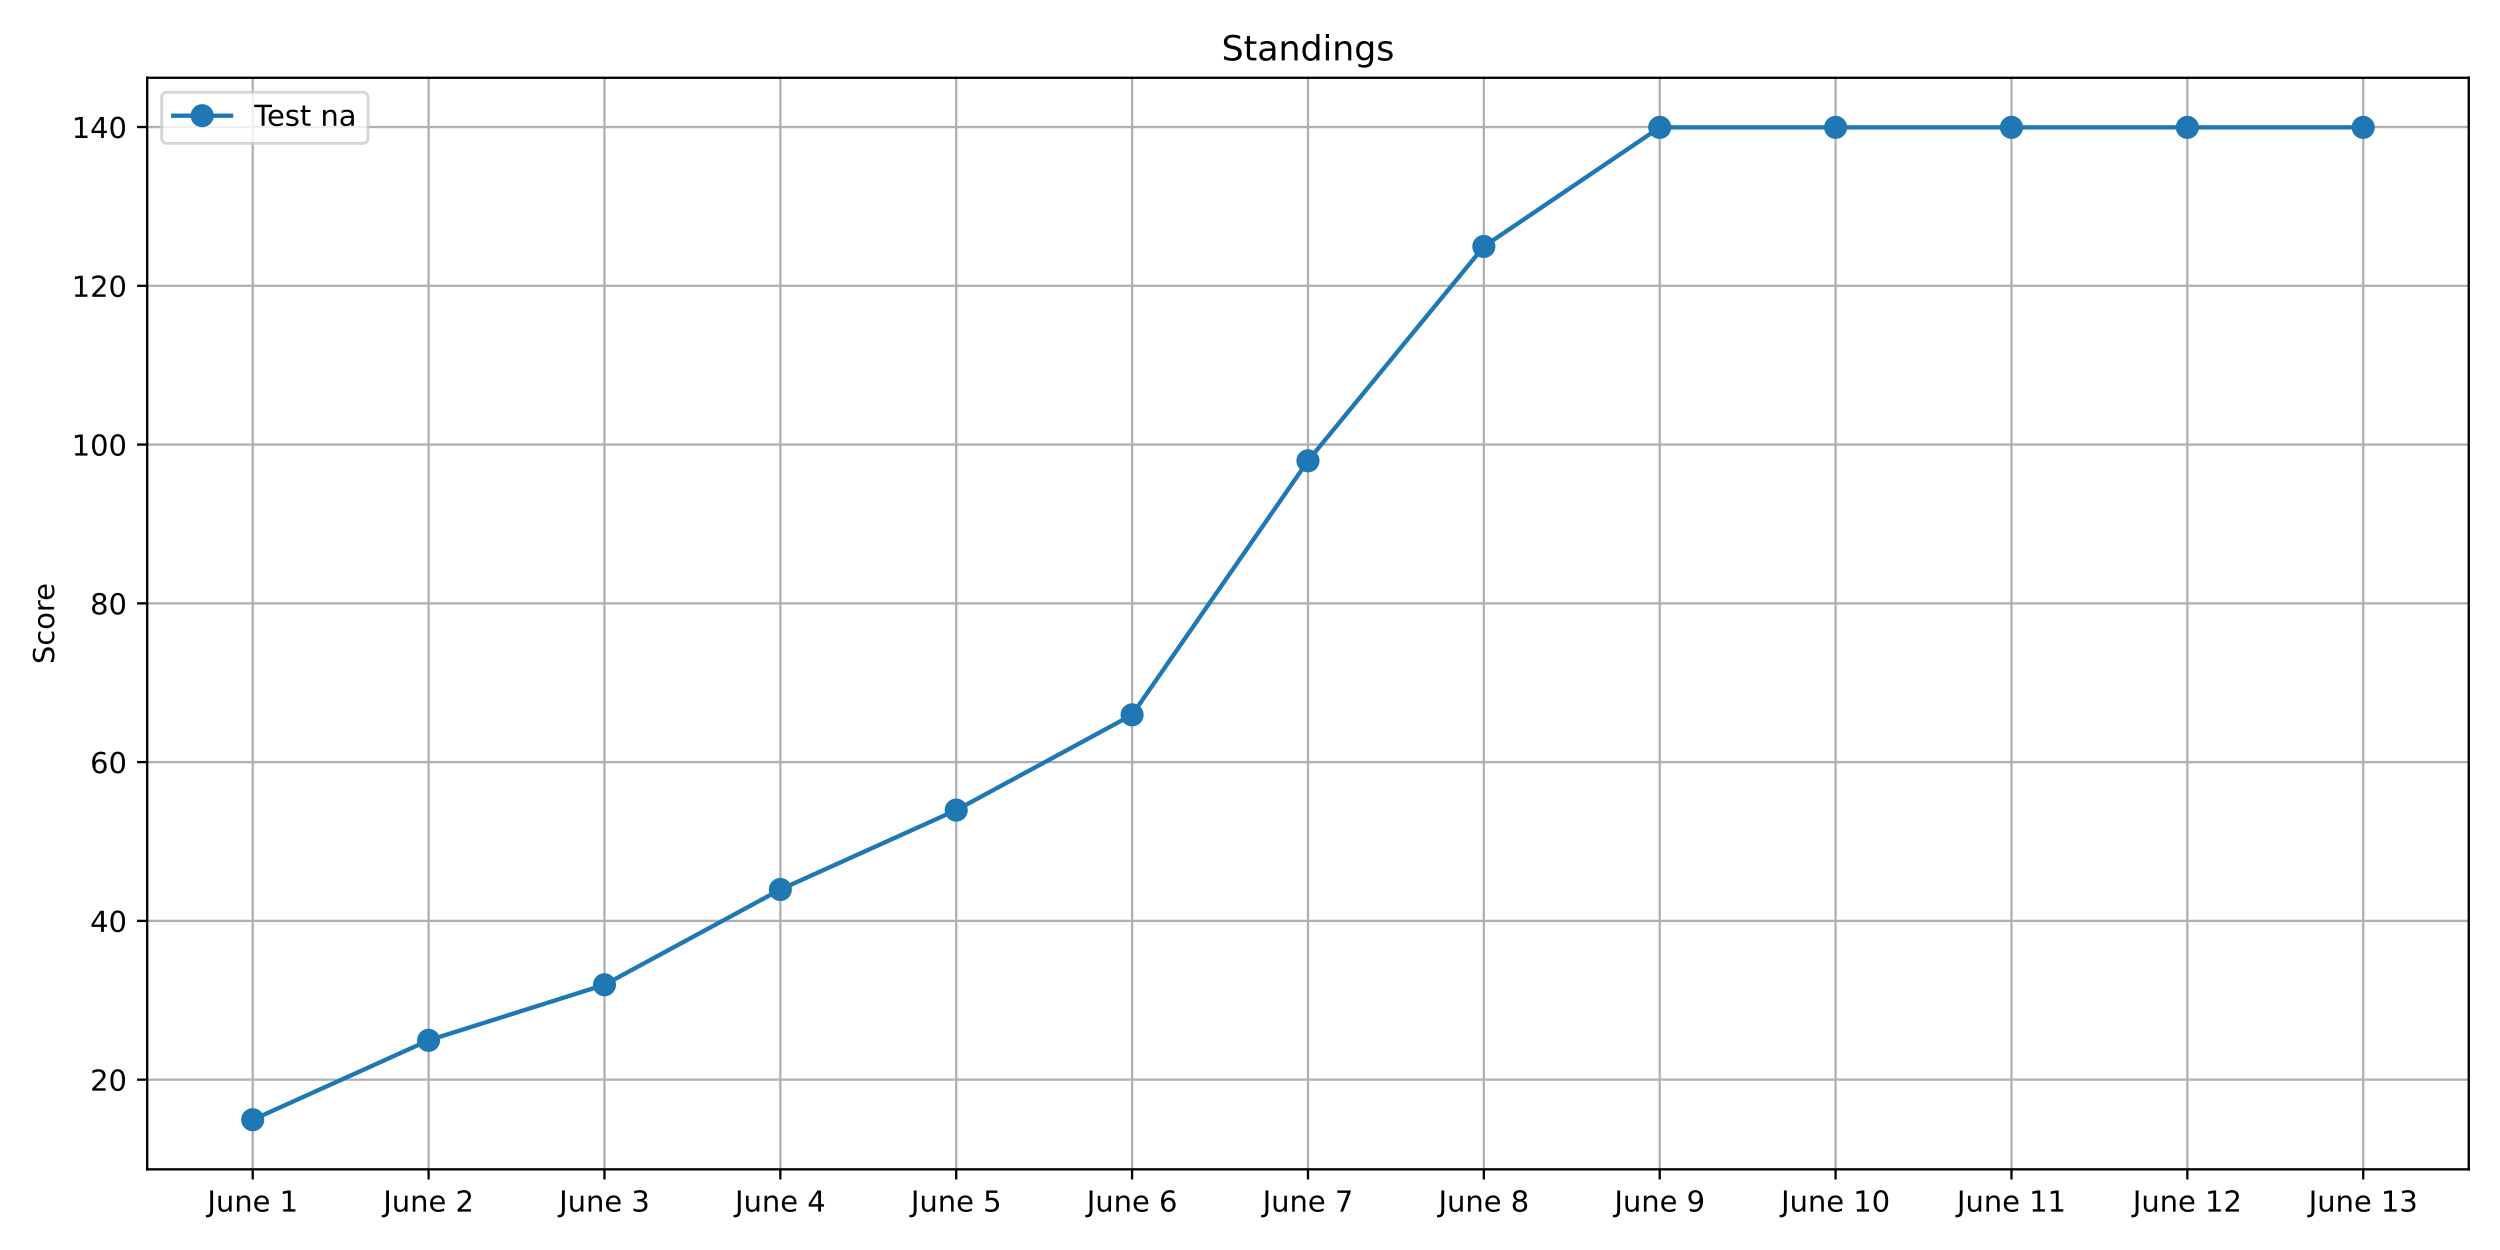
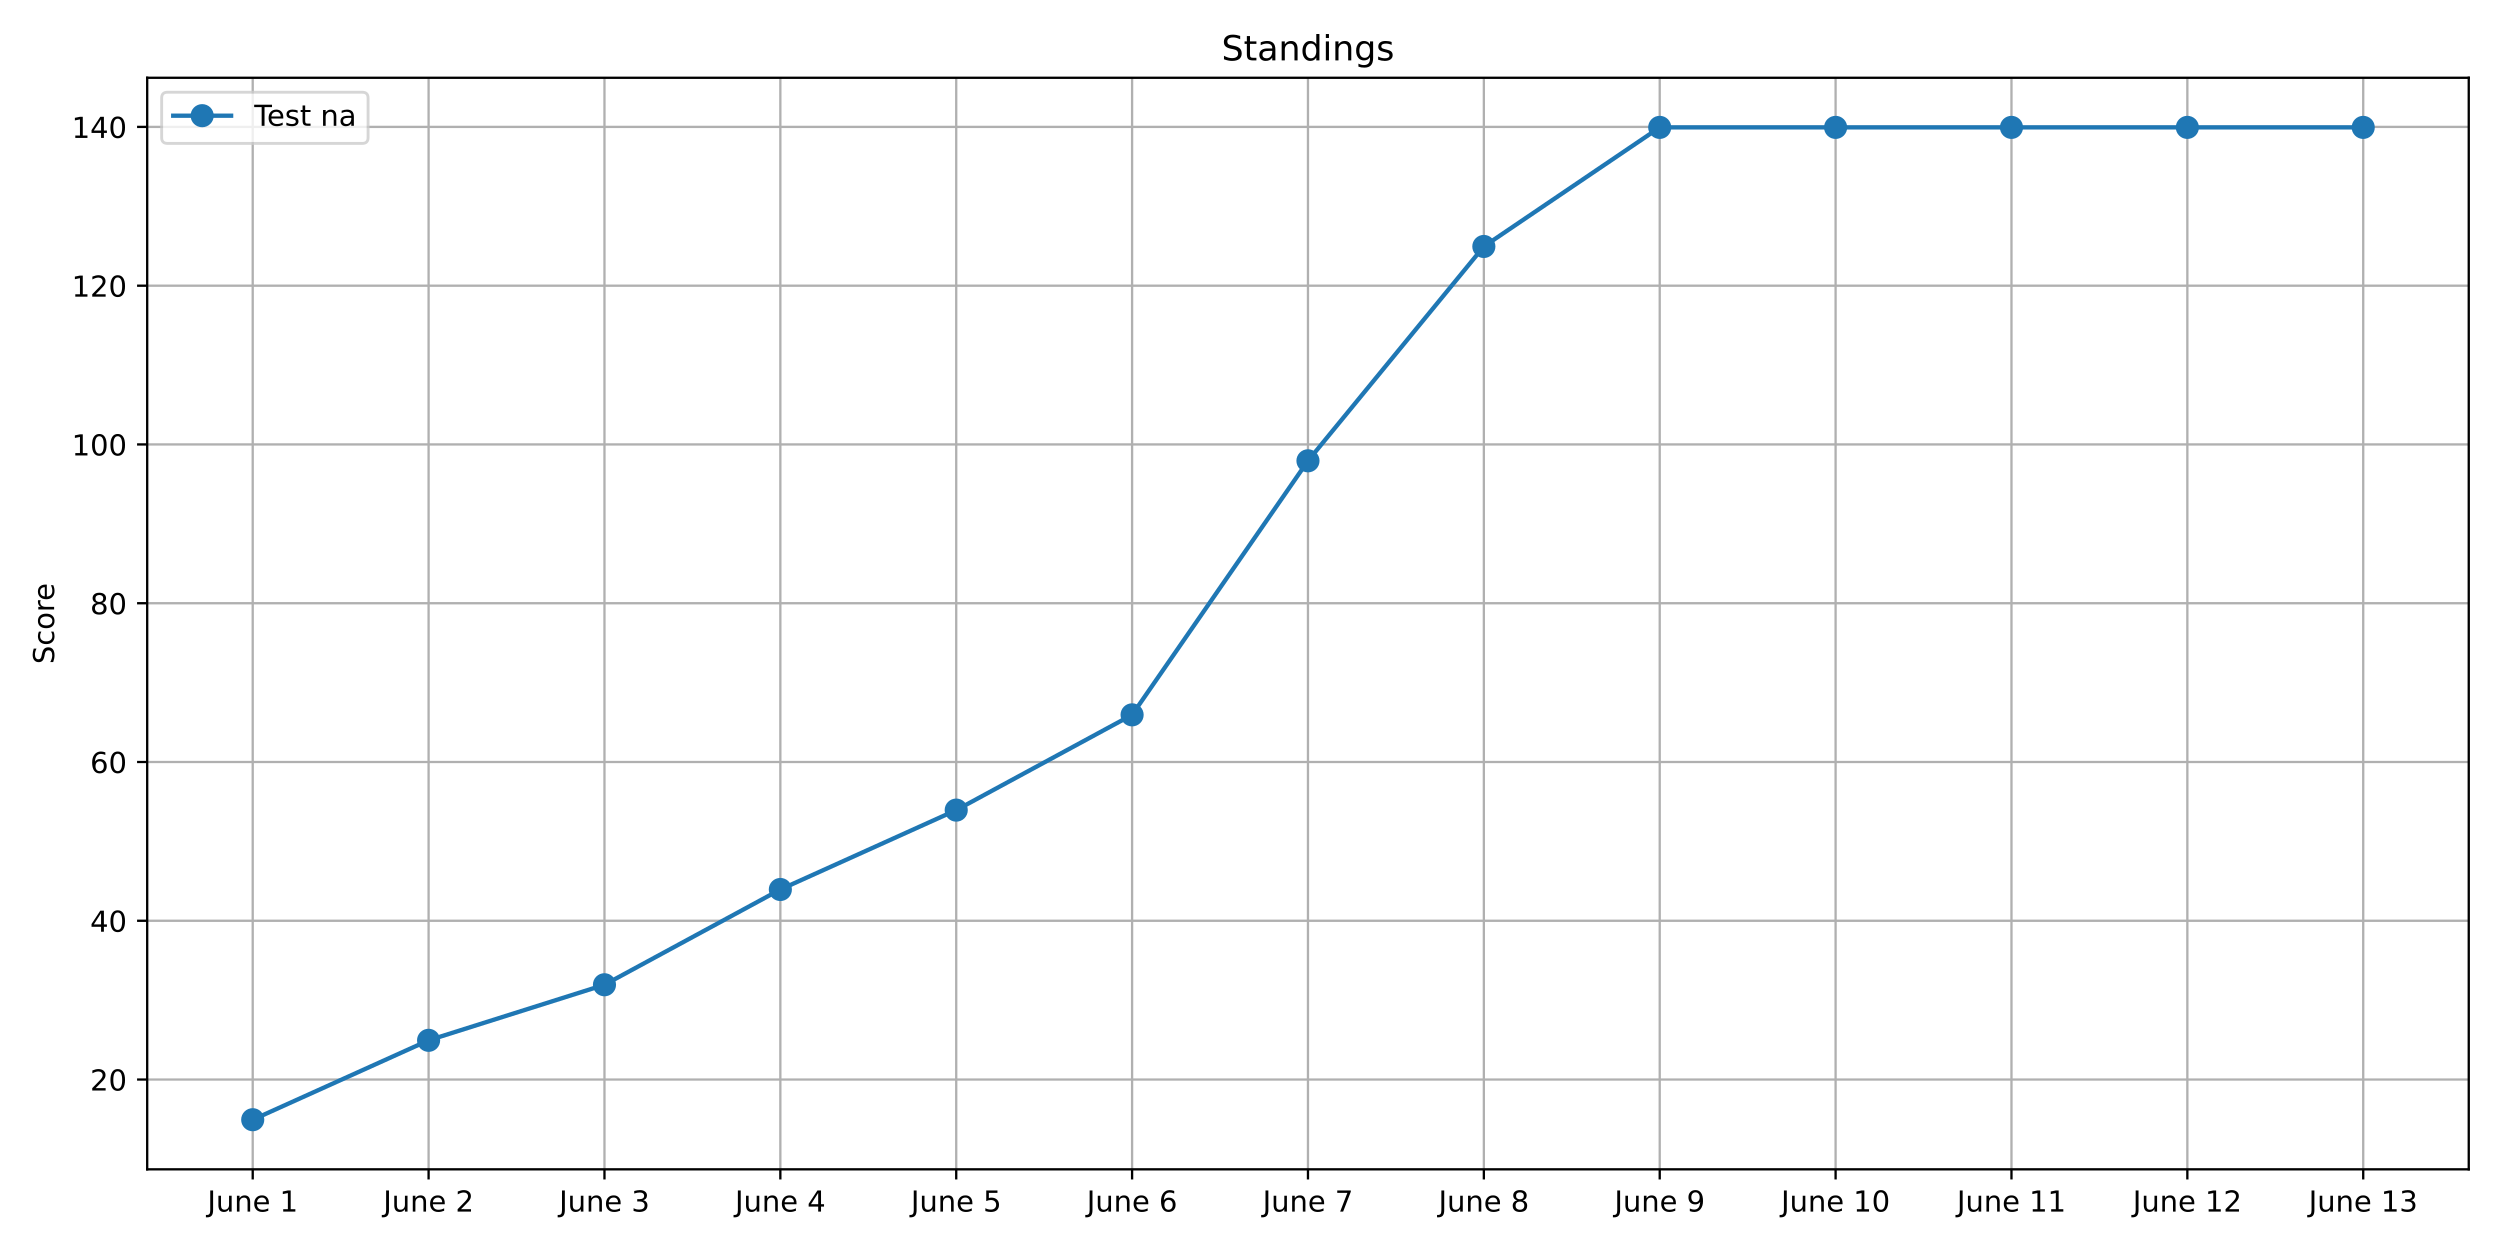
<svg xmlns="http://www.w3.org/2000/svg" xmlns:xlink="http://www.w3.org/1999/xlink" width="864pt" height="432pt" viewBox="0 0 864 432" version="1.1">
  <defs>
    <style type="text/css">*{stroke-linejoin: round; stroke-linecap: butt}</style>
  </defs>
  <g id="figure_1">
    <g id="patch_1">
      <path d="M 0 432  L 864 432  L 864 0  L 0 0  z " style="fill: #ffffff" />
    </g>
    <g id="axes_1">
      <g id="patch_2">
        <path d="M 50.87 404.12  L 853.2 404.12  L 853.2 26.88  L 50.87 26.88  z " style="fill: #ffffff" />
      </g>
      <g id="matplotlib.axis_1">
        <g id="xtick_1">
          <g id="line2d_1">
-             <path d="M 87.34 404.12  L 87.34 26.88  " clip-path="url(#pc5a11e575c)" style="fill: none; stroke: #b0b0b0; stroke-width: 0.8; stroke-linecap: square" />
+             <path d="M 87.34 404.12  L 87.34 26.88  " clip-path="url(#p97860c2695)" style="fill: none; stroke: #b0b0b0; stroke-width: 0.8; stroke-linecap: square" />
          </g>
          <g id="line2d_2">
            <defs>
-               <path id="m871cf117c6" d="M 0 0  L 0 3.5  " style="stroke: #000000; stroke-width: 0.8" />
+               <path id="m741769ce2e" d="M 0 0  L 0 3.5  " style="stroke: #000000; stroke-width: 0.8" />
            </defs>
            <g>
-               <use xlink:href="#m871cf117c6" x="87.34" y="404.12" style="stroke: #000000; stroke-width: 0.8" />
+               <use xlink:href="#m741769ce2e" x="87.34" y="404.12" style="stroke: #000000; stroke-width: 0.8" />
            </g>
          </g>
          <g id="text_1">
            <g transform="translate(71.68017 418.7184) scale(0.1 -0.1)">
              <defs>
                <path id="DejaVuSans-4a" d="M 628 4666  L 1259 4666  L 1259 325  Q 1259 -519 939 -900  Q 619 -1281 -91 -1281  L -331 -1281  L -331 -750  L -134 -750  Q 284 -750 456 -515  Q 628 -281 628 325  L 628 4666  z " transform="scale(0.015625)" />
                <path id="DejaVuSans-75" d="M 544 1381  L 544 3500  L 1119 3500  L 1119 1403  Q 1119 906 1312 657  Q 1506 409 1894 409  Q 2359 409 2629 706  Q 2900 1003 2900 1516  L 2900 3500  L 3475 3500  L 3475 0  L 2900 0  L 2900 538  Q 2691 219 2414 64  Q 2138 -91 1772 -91  Q 1169 -91 856 284  Q 544 659 544 1381  z M 1991 3584  L 1991 3584  z " transform="scale(0.015625)" />
                <path id="DejaVuSans-6e" d="M 3513 2113  L 3513 0  L 2938 0  L 2938 2094  Q 2938 2591 2744 2837  Q 2550 3084 2163 3084  Q 1697 3084 1428 2787  Q 1159 2491 1159 1978  L 1159 0  L 581 0  L 581 3500  L 1159 3500  L 1159 2956  Q 1366 3272 1645 3428  Q 1925 3584 2291 3584  Q 2894 3584 3203 3211  Q 3513 2838 3513 2113  z " transform="scale(0.015625)" />
                <path id="DejaVuSans-65" d="M 3597 1894  L 3597 1613  L 953 1613  Q 991 1019 1311 708  Q 1631 397 2203 397  Q 2534 397 2845 478  Q 3156 559 3463 722  L 3463 178  Q 3153 47 2828 -22  Q 2503 -91 2169 -91  Q 1331 -91 842 396  Q 353 884 353 1716  Q 353 2575 817 3079  Q 1281 3584 2069 3584  Q 2775 3584 3186 3129  Q 3597 2675 3597 1894  z M 3022 2063  Q 3016 2534 2758 2815  Q 2500 3097 2075 3097  Q 1594 3097 1305 2825  Q 1016 2553 972 2059  L 3022 2063  z " transform="scale(0.015625)" />
                <path id="DejaVuSans-20" transform="scale(0.015625)" />
                <path id="DejaVuSans-31" d="M 794 531  L 1825 531  L 1825 4091  L 703 3866  L 703 4441  L 1819 4666  L 2450 4666  L 2450 531  L 3481 531  L 3481 0  L 794 0  L 794 531  z " transform="scale(0.015625)" />
              </defs>
              <use xlink:href="#DejaVuSans-4a" />
              <use xlink:href="#DejaVuSans-75" x="29.492" />
              <use xlink:href="#DejaVuSans-6e" x="92.871" />
              <use xlink:href="#DejaVuSans-65" x="156.25" />
              <use xlink:href="#DejaVuSans-20" x="217.773" />
              <use xlink:href="#DejaVuSans-31" x="249.561" />
            </g>
          </g>
        </g>
        <g id="xtick_2">
          <g id="line2d_3">
-             <path d="M 148.122 404.12  L 148.122 26.88  " clip-path="url(#pc5a11e575c)" style="fill: none; stroke: #b0b0b0; stroke-width: 0.8; stroke-linecap: square" />
+             <path d="M 148.122 404.12  L 148.122 26.88  " clip-path="url(#p97860c2695)" style="fill: none; stroke: #b0b0b0; stroke-width: 0.8; stroke-linecap: square" />
          </g>
          <g id="line2d_4">
            <g>
-               <use xlink:href="#m871cf117c6" x="148.122" y="404.12" style="stroke: #000000; stroke-width: 0.8" />
+               <use xlink:href="#m741769ce2e" x="148.122" y="404.12" style="stroke: #000000; stroke-width: 0.8" />
            </g>
          </g>
          <g id="text_2">
            <g transform="translate(132.4627 418.7184) scale(0.1 -0.1)">
              <defs>
                <path id="DejaVuSans-32" d="M 1228 531  L 3431 531  L 3431 0  L 469 0  L 469 531  Q 828 903 1448 1529  Q 2069 2156 2228 2338  Q 2531 2678 2651 2914  Q 2772 3150 2772 3378  Q 2772 3750 2511 3984  Q 2250 4219 1831 4219  Q 1534 4219 1204 4116  Q 875 4013 500 3803  L 500 4441  Q 881 4594 1212 4672  Q 1544 4750 1819 4750  Q 2544 4750 2975 4387  Q 3406 4025 3406 3419  Q 3406 3131 3298 2873  Q 3191 2616 2906 2266  Q 2828 2175 2409 1742  Q 1991 1309 1228 531  z " transform="scale(0.015625)" />
              </defs>
              <use xlink:href="#DejaVuSans-4a" />
              <use xlink:href="#DejaVuSans-75" x="29.492" />
              <use xlink:href="#DejaVuSans-6e" x="92.871" />
              <use xlink:href="#DejaVuSans-65" x="156.25" />
              <use xlink:href="#DejaVuSans-20" x="217.773" />
              <use xlink:href="#DejaVuSans-32" x="249.561" />
            </g>
          </g>
        </g>
        <g id="xtick_3">
          <g id="line2d_5">
-             <path d="M 208.905 404.12  L 208.905 26.88  " clip-path="url(#pc5a11e575c)" style="fill: none; stroke: #b0b0b0; stroke-width: 0.8; stroke-linecap: square" />
+             <path d="M 208.905 404.12  L 208.905 26.88  " clip-path="url(#p97860c2695)" style="fill: none; stroke: #b0b0b0; stroke-width: 0.8; stroke-linecap: square" />
          </g>
          <g id="line2d_6">
            <g>
-               <use xlink:href="#m871cf117c6" x="208.905" y="404.12" style="stroke: #000000; stroke-width: 0.8" />
+               <use xlink:href="#m741769ce2e" x="208.905" y="404.12" style="stroke: #000000; stroke-width: 0.8" />
            </g>
          </g>
          <g id="text_3">
            <g transform="translate(193.2453 418.7184) scale(0.1 -0.1)">
              <defs>
                <path id="DejaVuSans-33" d="M 2597 2516  Q 3050 2419 3304 2112  Q 3559 1806 3559 1356  Q 3559 666 3084 287  Q 2609 -91 1734 -91  Q 1441 -91 1130 -33  Q 819 25 488 141  L 488 750  Q 750 597 1062 519  Q 1375 441 1716 441  Q 2309 441 2620 675  Q 2931 909 2931 1356  Q 2931 1769 2642 2001  Q 2353 2234 1838 2234  L 1294 2234  L 1294 2753  L 1863 2753  Q 2328 2753 2575 2939  Q 2822 3125 2822 3475  Q 2822 3834 2567 4026  Q 2313 4219 1838 4219  Q 1578 4219 1281 4162  Q 984 4106 628 3988  L 628 4550  Q 988 4650 1302 4700  Q 1616 4750 1894 4750  Q 2613 4750 3031 4423  Q 3450 4097 3450 3541  Q 3450 3153 3228 2886  Q 3006 2619 2597 2516  z " transform="scale(0.015625)" />
              </defs>
              <use xlink:href="#DejaVuSans-4a" />
              <use xlink:href="#DejaVuSans-75" x="29.492" />
              <use xlink:href="#DejaVuSans-6e" x="92.871" />
              <use xlink:href="#DejaVuSans-65" x="156.25" />
              <use xlink:href="#DejaVuSans-20" x="217.773" />
              <use xlink:href="#DejaVuSans-33" x="249.561" />
            </g>
          </g>
        </g>
        <g id="xtick_4">
          <g id="line2d_7">
-             <path d="M 269.687 404.12  L 269.687 26.88  " clip-path="url(#pc5a11e575c)" style="fill: none; stroke: #b0b0b0; stroke-width: 0.8; stroke-linecap: square" />
+             <path d="M 269.687 404.12  L 269.687 26.88  " clip-path="url(#p97860c2695)" style="fill: none; stroke: #b0b0b0; stroke-width: 0.8; stroke-linecap: square" />
          </g>
          <g id="line2d_8">
            <g>
-               <use xlink:href="#m871cf117c6" x="269.687" y="404.12" style="stroke: #000000; stroke-width: 0.8" />
+               <use xlink:href="#m741769ce2e" x="269.687" y="404.12" style="stroke: #000000; stroke-width: 0.8" />
            </g>
          </g>
          <g id="text_4">
            <g transform="translate(254.0279 418.7184) scale(0.1 -0.1)">
              <defs>
                <path id="DejaVuSans-34" d="M 2419 4116  L 825 1625  L 2419 1625  L 2419 4116  z M 2253 4666  L 3047 4666  L 3047 1625  L 3713 1625  L 3713 1100  L 3047 1100  L 3047 0  L 2419 0  L 2419 1100  L 313 1100  L 313 1709  L 2253 4666  z " transform="scale(0.015625)" />
              </defs>
              <use xlink:href="#DejaVuSans-4a" />
              <use xlink:href="#DejaVuSans-75" x="29.492" />
              <use xlink:href="#DejaVuSans-6e" x="92.871" />
              <use xlink:href="#DejaVuSans-65" x="156.25" />
              <use xlink:href="#DejaVuSans-20" x="217.773" />
              <use xlink:href="#DejaVuSans-34" x="249.561" />
            </g>
          </g>
        </g>
        <g id="xtick_5">
          <g id="line2d_9">
-             <path d="M 330.47 404.12  L 330.47 26.88  " clip-path="url(#pc5a11e575c)" style="fill: none; stroke: #b0b0b0; stroke-width: 0.8; stroke-linecap: square" />
+             <path d="M 330.47 404.12  L 330.47 26.88  " clip-path="url(#p97860c2695)" style="fill: none; stroke: #b0b0b0; stroke-width: 0.8; stroke-linecap: square" />
          </g>
          <g id="line2d_10">
            <g>
-               <use xlink:href="#m871cf117c6" x="330.47" y="404.12" style="stroke: #000000; stroke-width: 0.8" />
+               <use xlink:href="#m741769ce2e" x="330.47" y="404.12" style="stroke: #000000; stroke-width: 0.8" />
            </g>
          </g>
          <g id="text_5">
            <g transform="translate(314.8105 418.7184) scale(0.1 -0.1)">
              <defs>
                <path id="DejaVuSans-35" d="M 691 4666  L 3169 4666  L 3169 4134  L 1269 4134  L 1269 2991  Q 1406 3038 1543 3061  Q 1681 3084 1819 3084  Q 2600 3084 3056 2656  Q 3513 2228 3513 1497  Q 3513 744 3044 326  Q 2575 -91 1722 -91  Q 1428 -91 1123 -41  Q 819 9 494 109  L 494 744  Q 775 591 1075 516  Q 1375 441 1709 441  Q 2250 441 2565 725  Q 2881 1009 2881 1497  Q 2881 1984 2565 2268  Q 2250 2553 1709 2553  Q 1456 2553 1204 2497  Q 953 2441 691 2322  L 691 4666  z " transform="scale(0.015625)" />
              </defs>
              <use xlink:href="#DejaVuSans-4a" />
              <use xlink:href="#DejaVuSans-75" x="29.492" />
              <use xlink:href="#DejaVuSans-6e" x="92.871" />
              <use xlink:href="#DejaVuSans-65" x="156.25" />
              <use xlink:href="#DejaVuSans-20" x="217.773" />
              <use xlink:href="#DejaVuSans-35" x="249.561" />
            </g>
          </g>
        </g>
        <g id="xtick_6">
          <g id="line2d_11">
-             <path d="M 391.252 404.12  L 391.252 26.88  " clip-path="url(#pc5a11e575c)" style="fill: none; stroke: #b0b0b0; stroke-width: 0.8; stroke-linecap: square" />
+             <path d="M 391.252 404.12  L 391.252 26.88  " clip-path="url(#p97860c2695)" style="fill: none; stroke: #b0b0b0; stroke-width: 0.8; stroke-linecap: square" />
          </g>
          <g id="line2d_12">
            <g>
-               <use xlink:href="#m871cf117c6" x="391.252" y="404.12" style="stroke: #000000; stroke-width: 0.8" />
+               <use xlink:href="#m741769ce2e" x="391.252" y="404.12" style="stroke: #000000; stroke-width: 0.8" />
            </g>
          </g>
          <g id="text_6">
            <g transform="translate(375.593 418.7184) scale(0.1 -0.1)">
              <defs>
                <path id="DejaVuSans-36" d="M 2113 2584  Q 1688 2584 1439 2293  Q 1191 2003 1191 1497  Q 1191 994 1439 701  Q 1688 409 2113 409  Q 2538 409 2786 701  Q 3034 994 3034 1497  Q 3034 2003 2786 2293  Q 2538 2584 2113 2584  z M 3366 4563  L 3366 3988  Q 3128 4100 2886 4159  Q 2644 4219 2406 4219  Q 1781 4219 1451 3797  Q 1122 3375 1075 2522  Q 1259 2794 1537 2939  Q 1816 3084 2150 3084  Q 2853 3084 3261 2657  Q 3669 2231 3669 1497  Q 3669 778 3244 343  Q 2819 -91 2113 -91  Q 1303 -91 875 529  Q 447 1150 447 2328  Q 447 3434 972 4092  Q 1497 4750 2381 4750  Q 2619 4750 2861 4703  Q 3103 4656 3366 4563  z " transform="scale(0.015625)" />
              </defs>
              <use xlink:href="#DejaVuSans-4a" />
              <use xlink:href="#DejaVuSans-75" x="29.492" />
              <use xlink:href="#DejaVuSans-6e" x="92.871" />
              <use xlink:href="#DejaVuSans-65" x="156.25" />
              <use xlink:href="#DejaVuSans-20" x="217.773" />
              <use xlink:href="#DejaVuSans-36" x="249.561" />
            </g>
          </g>
        </g>
        <g id="xtick_7">
          <g id="line2d_13">
-             <path d="M 452.035 404.12  L 452.035 26.88  " clip-path="url(#pc5a11e575c)" style="fill: none; stroke: #b0b0b0; stroke-width: 0.8; stroke-linecap: square" />
+             <path d="M 452.035 404.12  L 452.035 26.88  " clip-path="url(#p97860c2695)" style="fill: none; stroke: #b0b0b0; stroke-width: 0.8; stroke-linecap: square" />
          </g>
          <g id="line2d_14">
            <g>
-               <use xlink:href="#m871cf117c6" x="452.035" y="404.12" style="stroke: #000000; stroke-width: 0.8" />
+               <use xlink:href="#m741769ce2e" x="452.035" y="404.12" style="stroke: #000000; stroke-width: 0.8" />
            </g>
          </g>
          <g id="text_7">
            <g transform="translate(436.3756 418.7184) scale(0.1 -0.1)">
              <defs>
                <path id="DejaVuSans-37" d="M 525 4666  L 3525 4666  L 3525 4397  L 1831 0  L 1172 0  L 2766 4134  L 525 4134  L 525 4666  z " transform="scale(0.015625)" />
              </defs>
              <use xlink:href="#DejaVuSans-4a" />
              <use xlink:href="#DejaVuSans-75" x="29.492" />
              <use xlink:href="#DejaVuSans-6e" x="92.871" />
              <use xlink:href="#DejaVuSans-65" x="156.25" />
              <use xlink:href="#DejaVuSans-20" x="217.773" />
              <use xlink:href="#DejaVuSans-37" x="249.561" />
            </g>
          </g>
        </g>
        <g id="xtick_8">
          <g id="line2d_15">
-             <path d="M 512.818 404.12  L 512.818 26.88  " clip-path="url(#pc5a11e575c)" style="fill: none; stroke: #b0b0b0; stroke-width: 0.8; stroke-linecap: square" />
+             <path d="M 512.818 404.12  L 512.818 26.88  " clip-path="url(#p97860c2695)" style="fill: none; stroke: #b0b0b0; stroke-width: 0.8; stroke-linecap: square" />
          </g>
          <g id="line2d_16">
            <g>
-               <use xlink:href="#m871cf117c6" x="512.818" y="404.12" style="stroke: #000000; stroke-width: 0.8" />
+               <use xlink:href="#m741769ce2e" x="512.818" y="404.12" style="stroke: #000000; stroke-width: 0.8" />
            </g>
          </g>
          <g id="text_8">
            <g transform="translate(497.1582 418.7184) scale(0.1 -0.1)">
              <defs>
                <path id="DejaVuSans-38" d="M 2034 2216  Q 1584 2216 1326 1975  Q 1069 1734 1069 1313  Q 1069 891 1326 650  Q 1584 409 2034 409  Q 2484 409 2743 651  Q 3003 894 3003 1313  Q 3003 1734 2745 1975  Q 2488 2216 2034 2216  z M 1403 2484  Q 997 2584 770 2862  Q 544 3141 544 3541  Q 544 4100 942 4425  Q 1341 4750 2034 4750  Q 2731 4750 3128 4425  Q 3525 4100 3525 3541  Q 3525 3141 3298 2862  Q 3072 2584 2669 2484  Q 3125 2378 3379 2068  Q 3634 1759 3634 1313  Q 3634 634 3220 271  Q 2806 -91 2034 -91  Q 1263 -91 848 271  Q 434 634 434 1313  Q 434 1759 690 2068  Q 947 2378 1403 2484  z M 1172 3481  Q 1172 3119 1398 2916  Q 1625 2713 2034 2713  Q 2441 2713 2670 2916  Q 2900 3119 2900 3481  Q 2900 3844 2670 4047  Q 2441 4250 2034 4250  Q 1625 4250 1398 4047  Q 1172 3844 1172 3481  z " transform="scale(0.015625)" />
              </defs>
              <use xlink:href="#DejaVuSans-4a" />
              <use xlink:href="#DejaVuSans-75" x="29.492" />
              <use xlink:href="#DejaVuSans-6e" x="92.871" />
              <use xlink:href="#DejaVuSans-65" x="156.25" />
              <use xlink:href="#DejaVuSans-20" x="217.773" />
              <use xlink:href="#DejaVuSans-38" x="249.561" />
            </g>
          </g>
        </g>
        <g id="xtick_9">
          <g id="line2d_17">
-             <path d="M 573.6 404.12  L 573.6 26.88  " clip-path="url(#pc5a11e575c)" style="fill: none; stroke: #b0b0b0; stroke-width: 0.8; stroke-linecap: square" />
+             <path d="M 573.6 404.12  L 573.6 26.88  " clip-path="url(#p97860c2695)" style="fill: none; stroke: #b0b0b0; stroke-width: 0.8; stroke-linecap: square" />
          </g>
          <g id="line2d_18">
            <g>
-               <use xlink:href="#m871cf117c6" x="573.6" y="404.12" style="stroke: #000000; stroke-width: 0.8" />
+               <use xlink:href="#m741769ce2e" x="573.6" y="404.12" style="stroke: #000000; stroke-width: 0.8" />
            </g>
          </g>
          <g id="text_9">
            <g transform="translate(557.9408 418.7184) scale(0.1 -0.1)">
              <defs>
                <path id="DejaVuSans-39" d="M 703 97  L 703 672  Q 941 559 1184 500  Q 1428 441 1663 441  Q 2288 441 2617 861  Q 2947 1281 2994 2138  Q 2813 1869 2534 1725  Q 2256 1581 1919 1581  Q 1219 1581 811 2004  Q 403 2428 403 3163  Q 403 3881 828 4315  Q 1253 4750 1959 4750  Q 2769 4750 3195 4129  Q 3622 3509 3622 2328  Q 3622 1225 3098 567  Q 2575 -91 1691 -91  Q 1453 -91 1209 -44  Q 966 3 703 97  z M 1959 2075  Q 2384 2075 2632 2365  Q 2881 2656 2881 3163  Q 2881 3666 2632 3958  Q 2384 4250 1959 4250  Q 1534 4250 1286 3958  Q 1038 3666 1038 3163  Q 1038 2656 1286 2365  Q 1534 2075 1959 2075  z " transform="scale(0.015625)" />
              </defs>
              <use xlink:href="#DejaVuSans-4a" />
              <use xlink:href="#DejaVuSans-75" x="29.492" />
              <use xlink:href="#DejaVuSans-6e" x="92.871" />
              <use xlink:href="#DejaVuSans-65" x="156.25" />
              <use xlink:href="#DejaVuSans-20" x="217.773" />
              <use xlink:href="#DejaVuSans-39" x="249.561" />
            </g>
          </g>
        </g>
        <g id="xtick_10">
          <g id="line2d_19">
-             <path d="M 634.383 404.12  L 634.383 26.88  " clip-path="url(#pc5a11e575c)" style="fill: none; stroke: #b0b0b0; stroke-width: 0.8; stroke-linecap: square" />
+             <path d="M 634.383 404.12  L 634.383 26.88  " clip-path="url(#p97860c2695)" style="fill: none; stroke: #b0b0b0; stroke-width: 0.8; stroke-linecap: square" />
          </g>
          <g id="line2d_20">
            <g>
-               <use xlink:href="#m871cf117c6" x="634.383" y="404.12" style="stroke: #000000; stroke-width: 0.8" />
+               <use xlink:href="#m741769ce2e" x="634.383" y="404.12" style="stroke: #000000; stroke-width: 0.8" />
            </g>
          </g>
          <g id="text_10">
            <g transform="translate(615.5421 418.7184) scale(0.1 -0.1)">
              <defs>
                <path id="DejaVuSans-30" d="M 2034 4250  Q 1547 4250 1301 3770  Q 1056 3291 1056 2328  Q 1056 1369 1301 889  Q 1547 409 2034 409  Q 2525 409 2770 889  Q 3016 1369 3016 2328  Q 3016 3291 2770 3770  Q 2525 4250 2034 4250  z M 2034 4750  Q 2819 4750 3233 4129  Q 3647 3509 3647 2328  Q 3647 1150 3233 529  Q 2819 -91 2034 -91  Q 1250 -91 836 529  Q 422 1150 422 2328  Q 422 3509 836 4129  Q 1250 4750 2034 4750  z " transform="scale(0.015625)" />
              </defs>
              <use xlink:href="#DejaVuSans-4a" />
              <use xlink:href="#DejaVuSans-75" x="29.492" />
              <use xlink:href="#DejaVuSans-6e" x="92.871" />
              <use xlink:href="#DejaVuSans-65" x="156.25" />
              <use xlink:href="#DejaVuSans-20" x="217.773" />
              <use xlink:href="#DejaVuSans-31" x="249.561" />
              <use xlink:href="#DejaVuSans-30" x="313.184" />
            </g>
          </g>
        </g>
        <g id="xtick_11">
          <g id="line2d_21">
-             <path d="M 695.165 404.12  L 695.165 26.88  " clip-path="url(#pc5a11e575c)" style="fill: none; stroke: #b0b0b0; stroke-width: 0.8; stroke-linecap: square" />
+             <path d="M 695.165 404.12  L 695.165 26.88  " clip-path="url(#p97860c2695)" style="fill: none; stroke: #b0b0b0; stroke-width: 0.8; stroke-linecap: square" />
          </g>
          <g id="line2d_22">
            <g>
-               <use xlink:href="#m871cf117c6" x="695.165" y="404.12" style="stroke: #000000; stroke-width: 0.8" />
+               <use xlink:href="#m741769ce2e" x="695.165" y="404.12" style="stroke: #000000; stroke-width: 0.8" />
            </g>
          </g>
          <g id="text_11">
            <g transform="translate(676.3247 418.7184) scale(0.1 -0.1)">
              <use xlink:href="#DejaVuSans-4a" />
              <use xlink:href="#DejaVuSans-75" x="29.492" />
              <use xlink:href="#DejaVuSans-6e" x="92.871" />
              <use xlink:href="#DejaVuSans-65" x="156.25" />
              <use xlink:href="#DejaVuSans-20" x="217.773" />
              <use xlink:href="#DejaVuSans-31" x="249.561" />
              <use xlink:href="#DejaVuSans-31" x="313.184" />
            </g>
          </g>
        </g>
        <g id="xtick_12">
          <g id="line2d_23">
-             <path d="M 755.948 404.12  L 755.948 26.88  " clip-path="url(#pc5a11e575c)" style="fill: none; stroke: #b0b0b0; stroke-width: 0.8; stroke-linecap: square" />
+             <path d="M 755.948 404.12  L 755.948 26.88  " clip-path="url(#p97860c2695)" style="fill: none; stroke: #b0b0b0; stroke-width: 0.8; stroke-linecap: square" />
          </g>
          <g id="line2d_24">
            <g>
-               <use xlink:href="#m871cf117c6" x="755.948" y="404.12" style="stroke: #000000; stroke-width: 0.8" />
+               <use xlink:href="#m741769ce2e" x="755.948" y="404.12" style="stroke: #000000; stroke-width: 0.8" />
            </g>
          </g>
          <g id="text_12">
            <g transform="translate(737.1073 418.7184) scale(0.1 -0.1)">
              <use xlink:href="#DejaVuSans-4a" />
              <use xlink:href="#DejaVuSans-75" x="29.492" />
              <use xlink:href="#DejaVuSans-6e" x="92.871" />
              <use xlink:href="#DejaVuSans-65" x="156.25" />
              <use xlink:href="#DejaVuSans-20" x="217.773" />
              <use xlink:href="#DejaVuSans-31" x="249.561" />
              <use xlink:href="#DejaVuSans-32" x="313.184" />
            </g>
          </g>
        </g>
        <g id="xtick_13">
          <g id="line2d_25">
-             <path d="M 816.73 404.12  L 816.73 26.88  " clip-path="url(#pc5a11e575c)" style="fill: none; stroke: #b0b0b0; stroke-width: 0.8; stroke-linecap: square" />
+             <path d="M 816.73 404.12  L 816.73 26.88  " clip-path="url(#p97860c2695)" style="fill: none; stroke: #b0b0b0; stroke-width: 0.8; stroke-linecap: square" />
          </g>
          <g id="line2d_26">
            <g>
-               <use xlink:href="#m871cf117c6" x="816.73" y="404.12" style="stroke: #000000; stroke-width: 0.8" />
+               <use xlink:href="#m741769ce2e" x="816.73" y="404.12" style="stroke: #000000; stroke-width: 0.8" />
            </g>
          </g>
          <g id="text_13">
            <g transform="translate(797.8898 418.7184) scale(0.1 -0.1)">
              <use xlink:href="#DejaVuSans-4a" />
              <use xlink:href="#DejaVuSans-75" x="29.492" />
              <use xlink:href="#DejaVuSans-6e" x="92.871" />
              <use xlink:href="#DejaVuSans-65" x="156.25" />
              <use xlink:href="#DejaVuSans-20" x="217.773" />
              <use xlink:href="#DejaVuSans-31" x="249.561" />
              <use xlink:href="#DejaVuSans-33" x="313.184" />
            </g>
          </g>
        </g>
      </g>
      <g id="matplotlib.axis_2">
        <g id="ytick_1">
          <g id="line2d_27">
-             <path d="M 50.87 373.13  L 853.2 373.13  " clip-path="url(#pc5a11e575c)" style="fill: none; stroke: #b0b0b0; stroke-width: 0.8; stroke-linecap: square" />
+             <path d="M 50.87 373.088  L 853.2 373.088  " clip-path="url(#p97860c2695)" style="fill: none; stroke: #b0b0b0; stroke-width: 0.8; stroke-linecap: square" />
          </g>
          <g id="line2d_28">
            <defs>
-               <path id="mc735f0ad52" d="M 0 0  L -3.5 0  " style="stroke: #000000; stroke-width: 0.8" />
+               <path id="mbf0df4b7ba" d="M 0 0  L -3.5 0  " style="stroke: #000000; stroke-width: 0.8" />
            </defs>
            <g>
-               <use xlink:href="#mc735f0ad52" x="50.87" y="373.13" style="stroke: #000000; stroke-width: 0.8" />
+               <use xlink:href="#mbf0df4b7ba" x="50.87" y="373.088" style="stroke: #000000; stroke-width: 0.8" />
            </g>
          </g>
          <g id="text_14">
-             <g transform="translate(31.145 376.9297) scale(0.1 -0.1)">
+             <g transform="translate(31.145 376.887) scale(0.1 -0.1)">
              <use xlink:href="#DejaVuSans-32" />
              <use xlink:href="#DejaVuSans-30" x="63.623" />
            </g>
          </g>
        </g>
        <g id="ytick_2">
          <g id="line2d_29">
-             <path d="M 50.87 318.259  L 853.2 318.259  " clip-path="url(#pc5a11e575c)" style="fill: none; stroke: #b0b0b0; stroke-width: 0.8; stroke-linecap: square" />
+             <path d="M 50.87 318.217  L 853.2 318.217  " clip-path="url(#p97860c2695)" style="fill: none; stroke: #b0b0b0; stroke-width: 0.8; stroke-linecap: square" />
          </g>
          <g id="line2d_30">
            <g>
-               <use xlink:href="#mc735f0ad52" x="50.87" y="318.259" style="stroke: #000000; stroke-width: 0.8" />
+               <use xlink:href="#mbf0df4b7ba" x="50.87" y="318.217" style="stroke: #000000; stroke-width: 0.8" />
            </g>
          </g>
          <g id="text_15">
-             <g transform="translate(31.145 322.0584) scale(0.1 -0.1)">
+             <g transform="translate(31.145 322.0157) scale(0.1 -0.1)">
              <use xlink:href="#DejaVuSans-34" />
              <use xlink:href="#DejaVuSans-30" x="63.623" />
            </g>
          </g>
        </g>
        <g id="ytick_3">
          <g id="line2d_31">
-             <path d="M 50.87 263.388  L 853.2 263.388  " clip-path="url(#pc5a11e575c)" style="fill: none; stroke: #b0b0b0; stroke-width: 0.8; stroke-linecap: square" />
+             <path d="M 50.87 263.345  L 853.2 263.345  " clip-path="url(#p97860c2695)" style="fill: none; stroke: #b0b0b0; stroke-width: 0.8; stroke-linecap: square" />
          </g>
          <g id="line2d_32">
            <g>
-               <use xlink:href="#mc735f0ad52" x="50.87" y="263.388" style="stroke: #000000; stroke-width: 0.8" />
+               <use xlink:href="#mbf0df4b7ba" x="50.87" y="263.345" style="stroke: #000000; stroke-width: 0.8" />
            </g>
          </g>
          <g id="text_16">
-             <g transform="translate(31.145 267.1871) scale(0.1 -0.1)">
+             <g transform="translate(31.145 267.1444) scale(0.1 -0.1)">
              <use xlink:href="#DejaVuSans-36" />
              <use xlink:href="#DejaVuSans-30" x="63.623" />
            </g>
          </g>
        </g>
        <g id="ytick_4">
          <g id="line2d_33">
-             <path d="M 50.87 208.517  L 853.2 208.517  " clip-path="url(#pc5a11e575c)" style="fill: none; stroke: #b0b0b0; stroke-width: 0.8; stroke-linecap: square" />
+             <path d="M 50.87 208.474  L 853.2 208.474  " clip-path="url(#p97860c2695)" style="fill: none; stroke: #b0b0b0; stroke-width: 0.8; stroke-linecap: square" />
          </g>
          <g id="line2d_34">
            <g>
-               <use xlink:href="#mc735f0ad52" x="50.87" y="208.517" style="stroke: #000000; stroke-width: 0.8" />
+               <use xlink:href="#mbf0df4b7ba" x="50.87" y="208.474" style="stroke: #000000; stroke-width: 0.8" />
            </g>
          </g>
          <g id="text_17">
-             <g transform="translate(31.145 212.3158) scale(0.1 -0.1)">
+             <g transform="translate(31.145 212.2732) scale(0.1 -0.1)">
              <use xlink:href="#DejaVuSans-38" />
              <use xlink:href="#DejaVuSans-30" x="63.623" />
            </g>
          </g>
        </g>
        <g id="ytick_5">
          <g id="line2d_35">
-             <path d="M 50.87 153.645  L 853.2 153.645  " clip-path="url(#pc5a11e575c)" style="fill: none; stroke: #b0b0b0; stroke-width: 0.8; stroke-linecap: square" />
+             <path d="M 50.87 153.603  L 853.2 153.603  " clip-path="url(#p97860c2695)" style="fill: none; stroke: #b0b0b0; stroke-width: 0.8; stroke-linecap: square" />
          </g>
          <g id="line2d_36">
            <g>
-               <use xlink:href="#mc735f0ad52" x="50.87" y="153.645" style="stroke: #000000; stroke-width: 0.8" />
+               <use xlink:href="#mbf0df4b7ba" x="50.87" y="153.603" style="stroke: #000000; stroke-width: 0.8" />
            </g>
          </g>
          <g id="text_18">
-             <g transform="translate(24.7825 157.4446) scale(0.1 -0.1)">
+             <g transform="translate(24.7825 157.4019) scale(0.1 -0.1)">
              <use xlink:href="#DejaVuSans-31" />
              <use xlink:href="#DejaVuSans-30" x="63.623" />
              <use xlink:href="#DejaVuSans-30" x="127.246" />
            </g>
          </g>
        </g>
        <g id="ytick_6">
          <g id="line2d_37">
-             <path d="M 50.87 98.774  L 853.2 98.774  " clip-path="url(#pc5a11e575c)" style="fill: none; stroke: #b0b0b0; stroke-width: 0.8; stroke-linecap: square" />
+             <path d="M 50.87 98.731  L 853.2 98.731  " clip-path="url(#p97860c2695)" style="fill: none; stroke: #b0b0b0; stroke-width: 0.8; stroke-linecap: square" />
          </g>
          <g id="line2d_38">
            <g>
-               <use xlink:href="#mc735f0ad52" x="50.87" y="98.774" style="stroke: #000000; stroke-width: 0.8" />
+               <use xlink:href="#mbf0df4b7ba" x="50.87" y="98.731" style="stroke: #000000; stroke-width: 0.8" />
            </g>
          </g>
          <g id="text_19">
-             <g transform="translate(24.7825 102.5733) scale(0.1 -0.1)">
+             <g transform="translate(24.7825 102.5306) scale(0.1 -0.1)">
              <use xlink:href="#DejaVuSans-31" />
              <use xlink:href="#DejaVuSans-32" x="63.623" />
              <use xlink:href="#DejaVuSans-30" x="127.246" />
            </g>
          </g>
        </g>
        <g id="ytick_7">
          <g id="line2d_39">
-             <path d="M 50.87 43.903  L 853.2 43.903  " clip-path="url(#pc5a11e575c)" style="fill: none; stroke: #b0b0b0; stroke-width: 0.8; stroke-linecap: square" />
+             <path d="M 50.87 43.86  L 853.2 43.86  " clip-path="url(#p97860c2695)" style="fill: none; stroke: #b0b0b0; stroke-width: 0.8; stroke-linecap: square" />
          </g>
          <g id="line2d_40">
            <g>
-               <use xlink:href="#mc735f0ad52" x="50.87" y="43.903" style="stroke: #000000; stroke-width: 0.8" />
+               <use xlink:href="#mbf0df4b7ba" x="50.87" y="43.86" style="stroke: #000000; stroke-width: 0.8" />
            </g>
          </g>
          <g id="text_20">
-             <g transform="translate(24.7825 47.70202) scale(0.1 -0.1)">
+             <g transform="translate(24.7825 47.65936) scale(0.1 -0.1)">
              <use xlink:href="#DejaVuSans-31" />
              <use xlink:href="#DejaVuSans-34" x="63.623" />
              <use xlink:href="#DejaVuSans-30" x="127.246" />
            </g>
          </g>
        </g>
        <g id="text_21">
          <g transform="translate(18.70281 229.5023) rotate(-90) scale(0.1 -0.1)">
            <defs>
              <path id="DejaVuSans-53" d="M 3425 4513  L 3425 3897  Q 3066 4069 2747 4153  Q 2428 4238 2131 4238  Q 1616 4238 1336 4038  Q 1056 3838 1056 3469  Q 1056 3159 1242 3001  Q 1428 2844 1947 2747  L 2328 2669  Q 3034 2534 3370 2195  Q 3706 1856 3706 1288  Q 3706 609 3251 259  Q 2797 -91 1919 -91  Q 1588 -91 1214 -16  Q 841 59 441 206  L 441 856  Q 825 641 1194 531  Q 1563 422 1919 422  Q 2459 422 2753 634  Q 3047 847 3047 1241  Q 3047 1584 2836 1778  Q 2625 1972 2144 2069  L 1759 2144  Q 1053 2284 737 2584  Q 422 2884 422 3419  Q 422 4038 858 4394  Q 1294 4750 2059 4750  Q 2388 4750 2728 4690  Q 3069 4631 3425 4513  z " transform="scale(0.015625)" />
              <path id="DejaVuSans-63" d="M 3122 3366  L 3122 2828  Q 2878 2963 2633 3030  Q 2388 3097 2138 3097  Q 1578 3097 1268 2742  Q 959 2388 959 1747  Q 959 1106 1268 751  Q 1578 397 2138 397  Q 2388 397 2633 464  Q 2878 531 3122 666  L 3122 134  Q 2881 22 2623 -34  Q 2366 -91 2075 -91  Q 1284 -91 818 406  Q 353 903 353 1747  Q 353 2603 823 3093  Q 1294 3584 2113 3584  Q 2378 3584 2631 3529  Q 2884 3475 3122 3366  z " transform="scale(0.015625)" />
              <path id="DejaVuSans-6f" d="M 1959 3097  Q 1497 3097 1228 2736  Q 959 2375 959 1747  Q 959 1119 1226 758  Q 1494 397 1959 397  Q 2419 397 2687 759  Q 2956 1122 2956 1747  Q 2956 2369 2687 2733  Q 2419 3097 1959 3097  z M 1959 3584  Q 2709 3584 3137 3096  Q 3566 2609 3566 1747  Q 3566 888 3137 398  Q 2709 -91 1959 -91  Q 1206 -91 779 398  Q 353 888 353 1747  Q 353 2609 779 3096  Q 1206 3584 1959 3584  z " transform="scale(0.015625)" />
              <path id="DejaVuSans-72" d="M 2631 2963  Q 2534 3019 2420 3045  Q 2306 3072 2169 3072  Q 1681 3072 1420 2755  Q 1159 2438 1159 1844  L 1159 0  L 581 0  L 581 3500  L 1159 3500  L 1159 2956  Q 1341 3275 1631 3429  Q 1922 3584 2338 3584  Q 2397 3584 2469 3576  Q 2541 3569 2628 3553  L 2631 2963  z " transform="scale(0.015625)" />
            </defs>
            <use xlink:href="#DejaVuSans-53" />
            <use xlink:href="#DejaVuSans-63" x="63.477" />
            <use xlink:href="#DejaVuSans-6f" x="118.457" />
            <use xlink:href="#DejaVuSans-72" x="179.639" />
            <use xlink:href="#DejaVuSans-65" x="218.502" />
          </g>
        </g>
      </g>
      <g id="line2d_41">
-         <path d="M 87.34 386.973  L 148.122 359.537  L 208.905 340.332  L 269.687 307.409  L 330.47 279.974  L 391.252 247.051  L 452.035 159.257  L 512.818 85.181  L 573.6 44.027  L 634.383 44.027  L 695.165 44.027  L 755.948 44.027  L 816.73 44.027  " clip-path="url(#pc5a11e575c)" style="fill: none; stroke: #1f77b4; stroke-width: 1.5; stroke-linecap: square" />
+         <path d="M 87.34 386.973  L 148.122 359.537  L 208.905 340.332  L 269.687 307.409  L 330.47 279.974  L 391.252 247.051  L 452.035 159.257  L 512.818 85.181  L 573.6 44.027  L 634.383 44.027  L 695.165 44.027  L 755.948 44.027  L 816.73 44.027  " clip-path="url(#p97860c2695)" style="fill: none; stroke: #1f77b4; stroke-width: 1.5; stroke-linecap: square" />
        <defs>
-           <path id="m363e03d36a" d="M 0 3.5  C 0.928 3.5 1.819 3.131 2.475 2.475  C 3.131 1.819 3.5 0.928 3.5 0  C 3.5 -0.928 3.131 -1.819 2.475 -2.475  C 1.819 -3.131 0.928 -3.5 0 -3.5  C -0.928 -3.5 -1.819 -3.131 -2.475 -2.475  C -3.131 -1.819 -3.5 -0.928 -3.5 0  C -3.5 0.928 -3.131 1.819 -2.475 2.475  C -1.819 3.131 -0.928 3.5 0 3.5  z " style="stroke: #1f77b4" />
+           <path id="m081f72d1bd" d="M 0 3.5  C 0.928 3.5 1.819 3.131 2.475 2.475  C 3.131 1.819 3.5 0.928 3.5 0  C 3.5 -0.928 3.131 -1.819 2.475 -2.475  C 1.819 -3.131 0.928 -3.5 0 -3.5  C -0.928 -3.5 -1.819 -3.131 -2.475 -2.475  C -3.131 -1.819 -3.5 -0.928 -3.5 0  C -3.5 0.928 -3.131 1.819 -2.475 2.475  C -1.819 3.131 -0.928 3.5 0 3.5  z " style="stroke: #1f77b4" />
        </defs>
-         <g clip-path="url(#pc5a11e575c)">
-           <use xlink:href="#m363e03d36a" x="87.34" y="386.973" style="fill: #1f77b4; stroke: #1f77b4" />
-           <use xlink:href="#m363e03d36a" x="148.122" y="359.537" style="fill: #1f77b4; stroke: #1f77b4" />
-           <use xlink:href="#m363e03d36a" x="208.905" y="340.332" style="fill: #1f77b4; stroke: #1f77b4" />
-           <use xlink:href="#m363e03d36a" x="269.687" y="307.409" style="fill: #1f77b4; stroke: #1f77b4" />
-           <use xlink:href="#m363e03d36a" x="330.47" y="279.974" style="fill: #1f77b4; stroke: #1f77b4" />
-           <use xlink:href="#m363e03d36a" x="391.252" y="247.051" style="fill: #1f77b4; stroke: #1f77b4" />
-           <use xlink:href="#m363e03d36a" x="452.035" y="159.257" style="fill: #1f77b4; stroke: #1f77b4" />
-           <use xlink:href="#m363e03d36a" x="512.818" y="85.181" style="fill: #1f77b4; stroke: #1f77b4" />
-           <use xlink:href="#m363e03d36a" x="573.6" y="44.027" style="fill: #1f77b4; stroke: #1f77b4" />
-           <use xlink:href="#m363e03d36a" x="634.383" y="44.027" style="fill: #1f77b4; stroke: #1f77b4" />
-           <use xlink:href="#m363e03d36a" x="695.165" y="44.027" style="fill: #1f77b4; stroke: #1f77b4" />
-           <use xlink:href="#m363e03d36a" x="755.948" y="44.027" style="fill: #1f77b4; stroke: #1f77b4" />
-           <use xlink:href="#m363e03d36a" x="816.73" y="44.027" style="fill: #1f77b4; stroke: #1f77b4" />
+         <g clip-path="url(#p97860c2695)">
+           <use xlink:href="#m081f72d1bd" x="87.34" y="386.973" style="fill: #1f77b4; stroke: #1f77b4" />
+           <use xlink:href="#m081f72d1bd" x="148.122" y="359.537" style="fill: #1f77b4; stroke: #1f77b4" />
+           <use xlink:href="#m081f72d1bd" x="208.905" y="340.332" style="fill: #1f77b4; stroke: #1f77b4" />
+           <use xlink:href="#m081f72d1bd" x="269.687" y="307.409" style="fill: #1f77b4; stroke: #1f77b4" />
+           <use xlink:href="#m081f72d1bd" x="330.47" y="279.974" style="fill: #1f77b4; stroke: #1f77b4" />
+           <use xlink:href="#m081f72d1bd" x="391.252" y="247.051" style="fill: #1f77b4; stroke: #1f77b4" />
+           <use xlink:href="#m081f72d1bd" x="452.035" y="159.257" style="fill: #1f77b4; stroke: #1f77b4" />
+           <use xlink:href="#m081f72d1bd" x="512.818" y="85.181" style="fill: #1f77b4; stroke: #1f77b4" />
+           <use xlink:href="#m081f72d1bd" x="573.6" y="44.027" style="fill: #1f77b4; stroke: #1f77b4" />
+           <use xlink:href="#m081f72d1bd" x="634.383" y="44.027" style="fill: #1f77b4; stroke: #1f77b4" />
+           <use xlink:href="#m081f72d1bd" x="695.165" y="44.027" style="fill: #1f77b4; stroke: #1f77b4" />
+           <use xlink:href="#m081f72d1bd" x="755.948" y="44.027" style="fill: #1f77b4; stroke: #1f77b4" />
+           <use xlink:href="#m081f72d1bd" x="816.73" y="44.027" style="fill: #1f77b4; stroke: #1f77b4" />
        </g>
      </g>
      <g id="patch_3">
        <path d="M 50.87 404.12  L 50.87 26.88  " style="fill: none; stroke: #000000; stroke-width: 0.8; stroke-linejoin: miter; stroke-linecap: square" />
      </g>
      <g id="patch_4">
        <path d="M 853.2 404.12  L 853.2 26.88  " style="fill: none; stroke: #000000; stroke-width: 0.8; stroke-linejoin: miter; stroke-linecap: square" />
      </g>
      <g id="patch_5">
        <path d="M 50.87 404.12  L 853.2 404.12  " style="fill: none; stroke: #000000; stroke-width: 0.8; stroke-linejoin: miter; stroke-linecap: square" />
      </g>
      <g id="patch_6">
        <path d="M 50.87 26.88  L 853.2 26.88  " style="fill: none; stroke: #000000; stroke-width: 0.8; stroke-linejoin: miter; stroke-linecap: square" />
      </g>
      <g id="text_22">
        <g transform="translate(422.1812 20.88) scale(0.12 -0.12)">
          <defs>
            <path id="DejaVuSans-74" d="M 1172 4494  L 1172 3500  L 2356 3500  L 2356 3053  L 1172 3053  L 1172 1153  Q 1172 725 1289 603  Q 1406 481 1766 481  L 2356 481  L 2356 0  L 1766 0  Q 1100 0 847 248  Q 594 497 594 1153  L 594 3053  L 172 3053  L 172 3500  L 594 3500  L 594 4494  L 1172 4494  z " transform="scale(0.015625)" />
            <path id="DejaVuSans-61" d="M 2194 1759  Q 1497 1759 1228 1600  Q 959 1441 959 1056  Q 959 750 1161 570  Q 1363 391 1709 391  Q 2188 391 2477 730  Q 2766 1069 2766 1631  L 2766 1759  L 2194 1759  z M 3341 1997  L 3341 0  L 2766 0  L 2766 531  Q 2569 213 2275 61  Q 1981 -91 1556 -91  Q 1019 -91 701 211  Q 384 513 384 1019  Q 384 1609 779 1909  Q 1175 2209 1959 2209  L 2766 2209  L 2766 2266  Q 2766 2663 2505 2880  Q 2244 3097 1772 3097  Q 1472 3097 1187 3025  Q 903 2953 641 2809  L 641 3341  Q 956 3463 1253 3523  Q 1550 3584 1831 3584  Q 2591 3584 2966 3190  Q 3341 2797 3341 1997  z " transform="scale(0.015625)" />
            <path id="DejaVuSans-64" d="M 2906 2969  L 2906 4863  L 3481 4863  L 3481 0  L 2906 0  L 2906 525  Q 2725 213 2448 61  Q 2172 -91 1784 -91  Q 1150 -91 751 415  Q 353 922 353 1747  Q 353 2572 751 3078  Q 1150 3584 1784 3584  Q 2172 3584 2448 3432  Q 2725 3281 2906 2969  z M 947 1747  Q 947 1113 1208 752  Q 1469 391 1925 391  Q 2381 391 2643 752  Q 2906 1113 2906 1747  Q 2906 2381 2643 2742  Q 2381 3103 1925 3103  Q 1469 3103 1208 2742  Q 947 2381 947 1747  z " transform="scale(0.015625)" />
            <path id="DejaVuSans-69" d="M 603 3500  L 1178 3500  L 1178 0  L 603 0  L 603 3500  z M 603 4863  L 1178 4863  L 1178 4134  L 603 4134  L 603 4863  z " transform="scale(0.015625)" />
            <path id="DejaVuSans-67" d="M 2906 1791  Q 2906 2416 2648 2759  Q 2391 3103 1925 3103  Q 1463 3103 1205 2759  Q 947 2416 947 1791  Q 947 1169 1205 825  Q 1463 481 1925 481  Q 2391 481 2648 825  Q 2906 1169 2906 1791  z M 3481 434  Q 3481 -459 3084 -895  Q 2688 -1331 1869 -1331  Q 1566 -1331 1297 -1286  Q 1028 -1241 775 -1147  L 775 -588  Q 1028 -725 1275 -790  Q 1522 -856 1778 -856  Q 2344 -856 2625 -561  Q 2906 -266 2906 331  L 2906 616  Q 2728 306 2450 153  Q 2172 0 1784 0  Q 1141 0 747 490  Q 353 981 353 1791  Q 353 2603 747 3093  Q 1141 3584 1784 3584  Q 2172 3584 2450 3431  Q 2728 3278 2906 2969  L 2906 3500  L 3481 3500  L 3481 434  z " transform="scale(0.015625)" />
            <path id="DejaVuSans-73" d="M 2834 3397  L 2834 2853  Q 2591 2978 2328 3040  Q 2066 3103 1784 3103  Q 1356 3103 1142 2972  Q 928 2841 928 2578  Q 928 2378 1081 2264  Q 1234 2150 1697 2047  L 1894 2003  Q 2506 1872 2764 1633  Q 3022 1394 3022 966  Q 3022 478 2636 193  Q 2250 -91 1575 -91  Q 1294 -91 989 -36  Q 684 19 347 128  L 347 722  Q 666 556 975 473  Q 1284 391 1588 391  Q 1994 391 2212 530  Q 2431 669 2431 922  Q 2431 1156 2273 1281  Q 2116 1406 1581 1522  L 1381 1569  Q 847 1681 609 1914  Q 372 2147 372 2553  Q 372 3047 722 3315  Q 1072 3584 1716 3584  Q 2034 3584 2315 3537  Q 2597 3491 2834 3397  z " transform="scale(0.015625)" />
          </defs>
          <use xlink:href="#DejaVuSans-53" />
          <use xlink:href="#DejaVuSans-74" x="63.477" />
          <use xlink:href="#DejaVuSans-61" x="102.686" />
          <use xlink:href="#DejaVuSans-6e" x="163.965" />
          <use xlink:href="#DejaVuSans-64" x="227.344" />
          <use xlink:href="#DejaVuSans-69" x="290.82" />
          <use xlink:href="#DejaVuSans-6e" x="318.604" />
          <use xlink:href="#DejaVuSans-67" x="381.982" />
          <use xlink:href="#DejaVuSans-73" x="445.459" />
        </g>
      </g>
      <g id="legend_1">
        <g id="patch_7">
          <path d="M 57.87 49.558  L 125.204 49.558  Q 127.204 49.558 127.204 47.558  L 127.204 33.88  Q 127.204 31.88 125.204 31.88  L 57.87 31.88  Q 55.87 31.88 55.87 33.88  L 55.87 47.558  Q 55.87 49.558 57.87 49.558  z " style="fill: #ffffff; opacity: 0.8; stroke: #cccccc; stroke-linejoin: miter" />
        </g>
        <g id="line2d_42">
          <path d="M 59.87 39.978  L 69.87 39.978  L 79.87 39.978  " style="fill: none; stroke: #1f77b4; stroke-width: 1.5; stroke-linecap: square" />
          <g>
-             <use xlink:href="#m363e03d36a" x="69.87" y="39.978" style="fill: #1f77b4; stroke: #1f77b4" />
+             <use xlink:href="#m081f72d1bd" x="69.87" y="39.978" style="fill: #1f77b4; stroke: #1f77b4" />
          </g>
        </g>
        <g id="text_23">
          <g transform="translate(87.87 43.47844) scale(0.1 -0.1)">
            <defs>
              <path id="DejaVuSans-54" d="M -19 4666  L 3928 4666  L 3928 4134  L 2272 4134  L 2272 0  L 1638 0  L 1638 4134  L -19 4134  L -19 4666  z " transform="scale(0.015625)" />
            </defs>
            <use xlink:href="#DejaVuSans-54" />
            <use xlink:href="#DejaVuSans-65" x="44.084" />
            <use xlink:href="#DejaVuSans-73" x="105.607" />
            <use xlink:href="#DejaVuSans-74" x="157.707" />
            <use xlink:href="#DejaVuSans-20" x="196.916" />
            <use xlink:href="#DejaVuSans-6e" x="228.703" />
            <use xlink:href="#DejaVuSans-61" x="292.082" />
          </g>
        </g>
      </g>
    </g>
  </g>
  <defs>
-     <clipPath id="pc5a11e575c">
+     <clipPath id="p97860c2695">
      <rect x="50.87" y="26.88" width="802.33" height="377.24" />
    </clipPath>
  </defs>
</svg>
